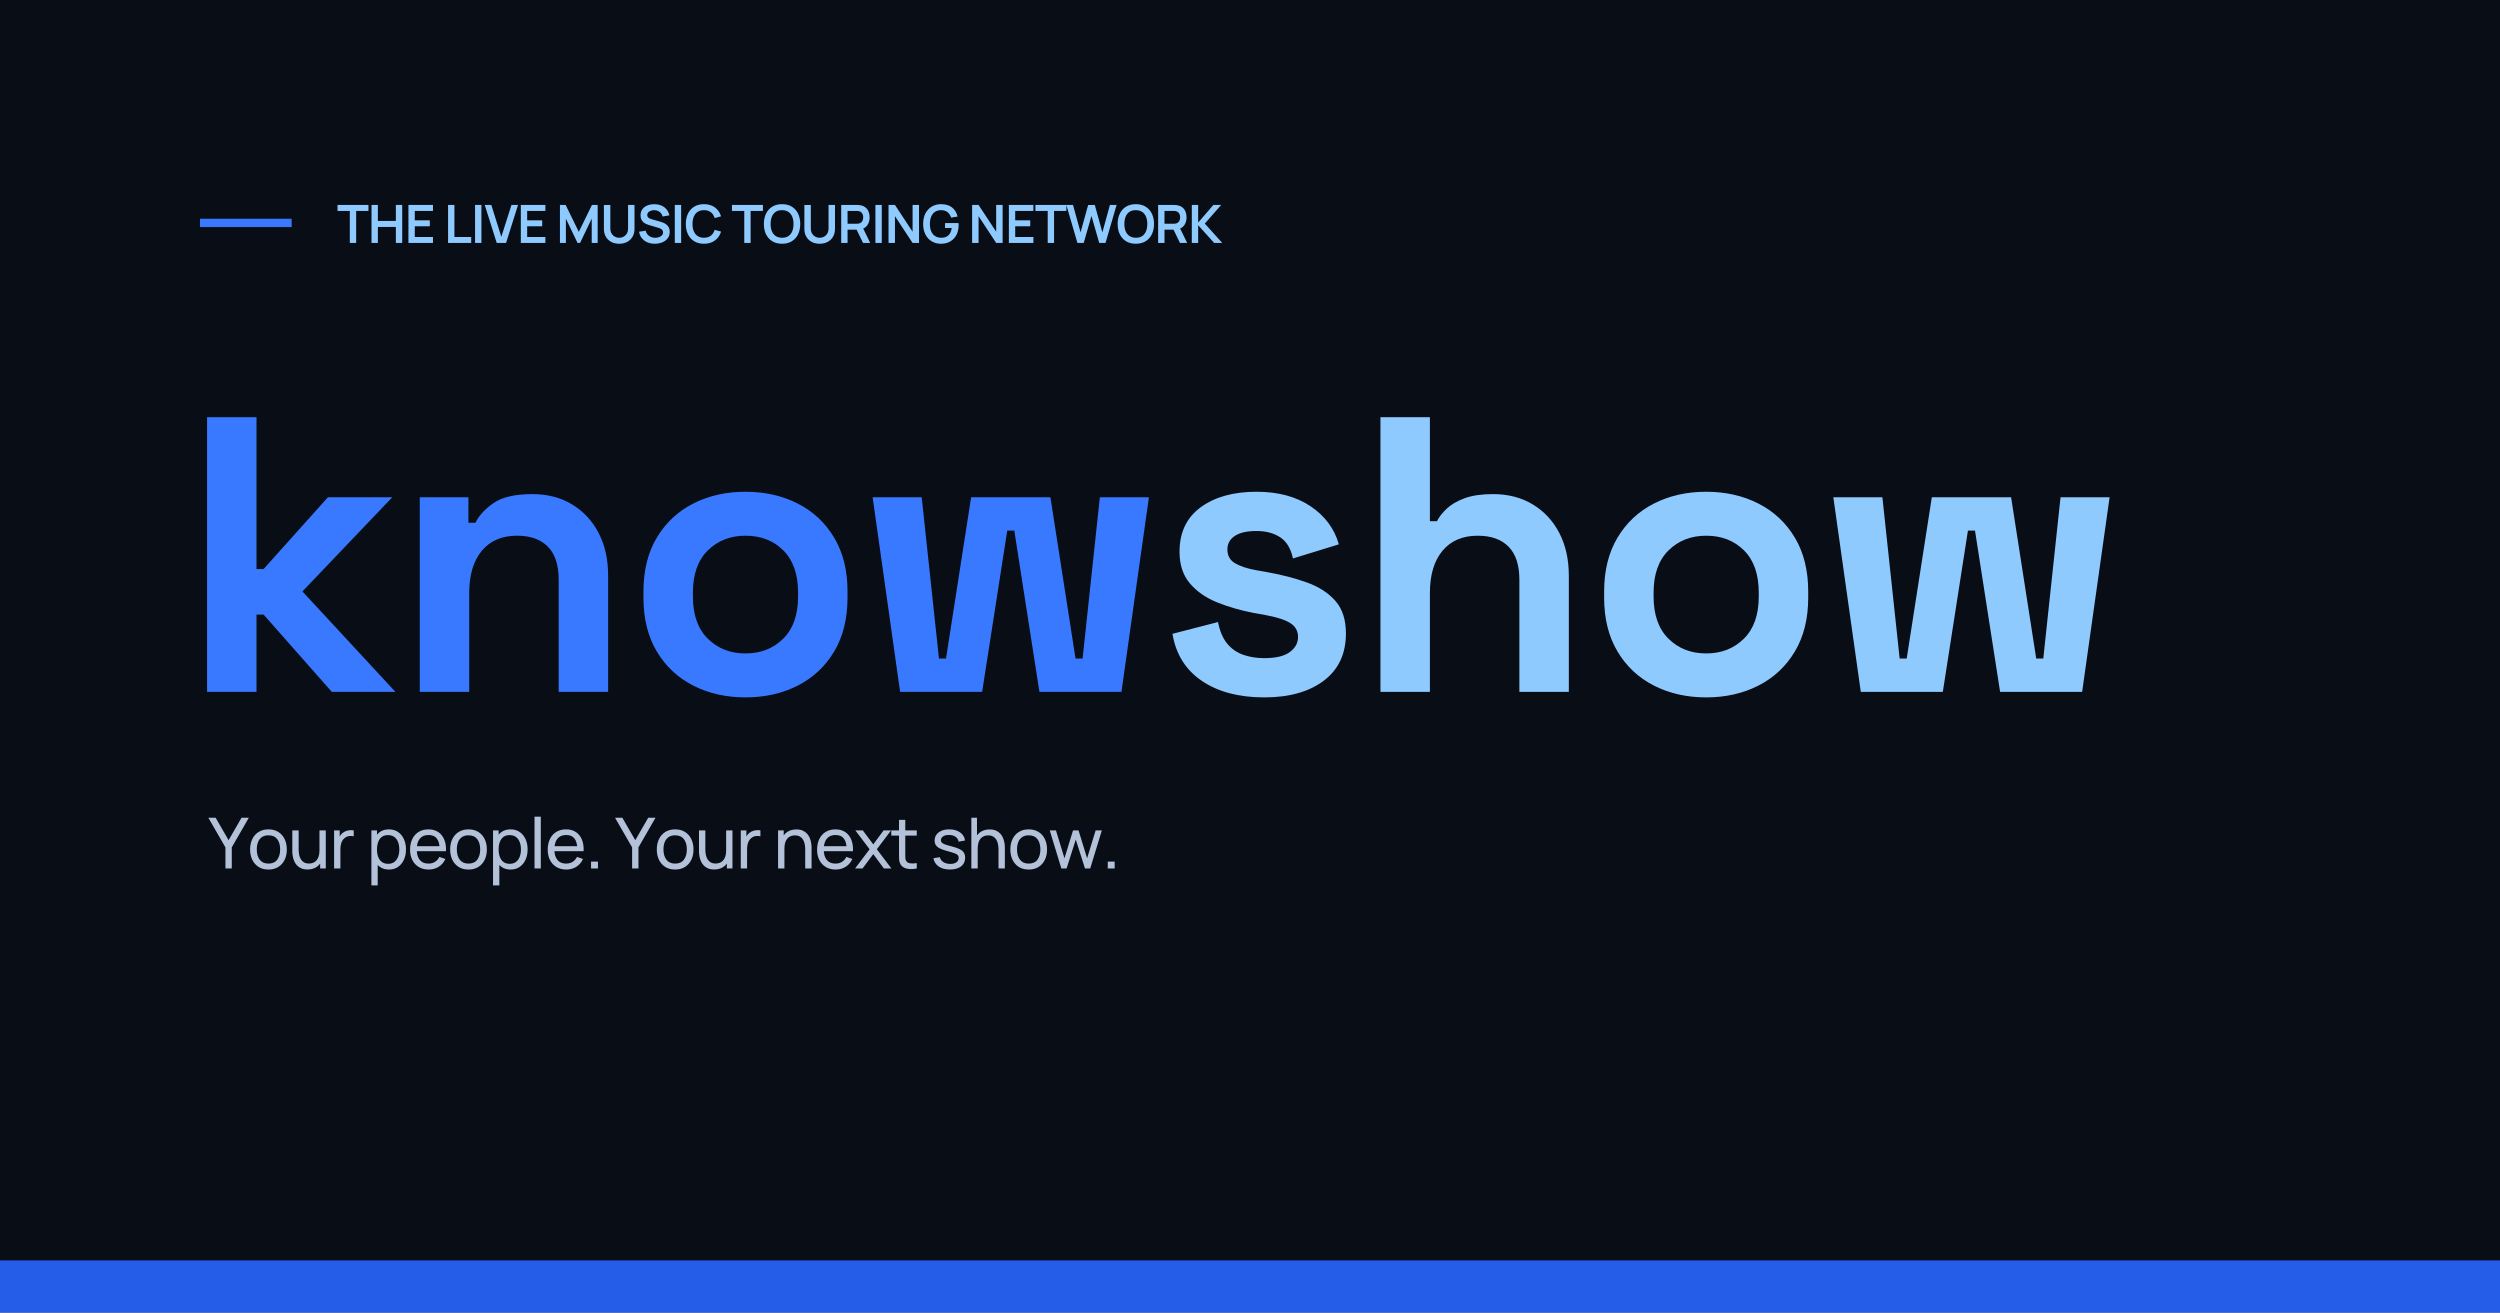
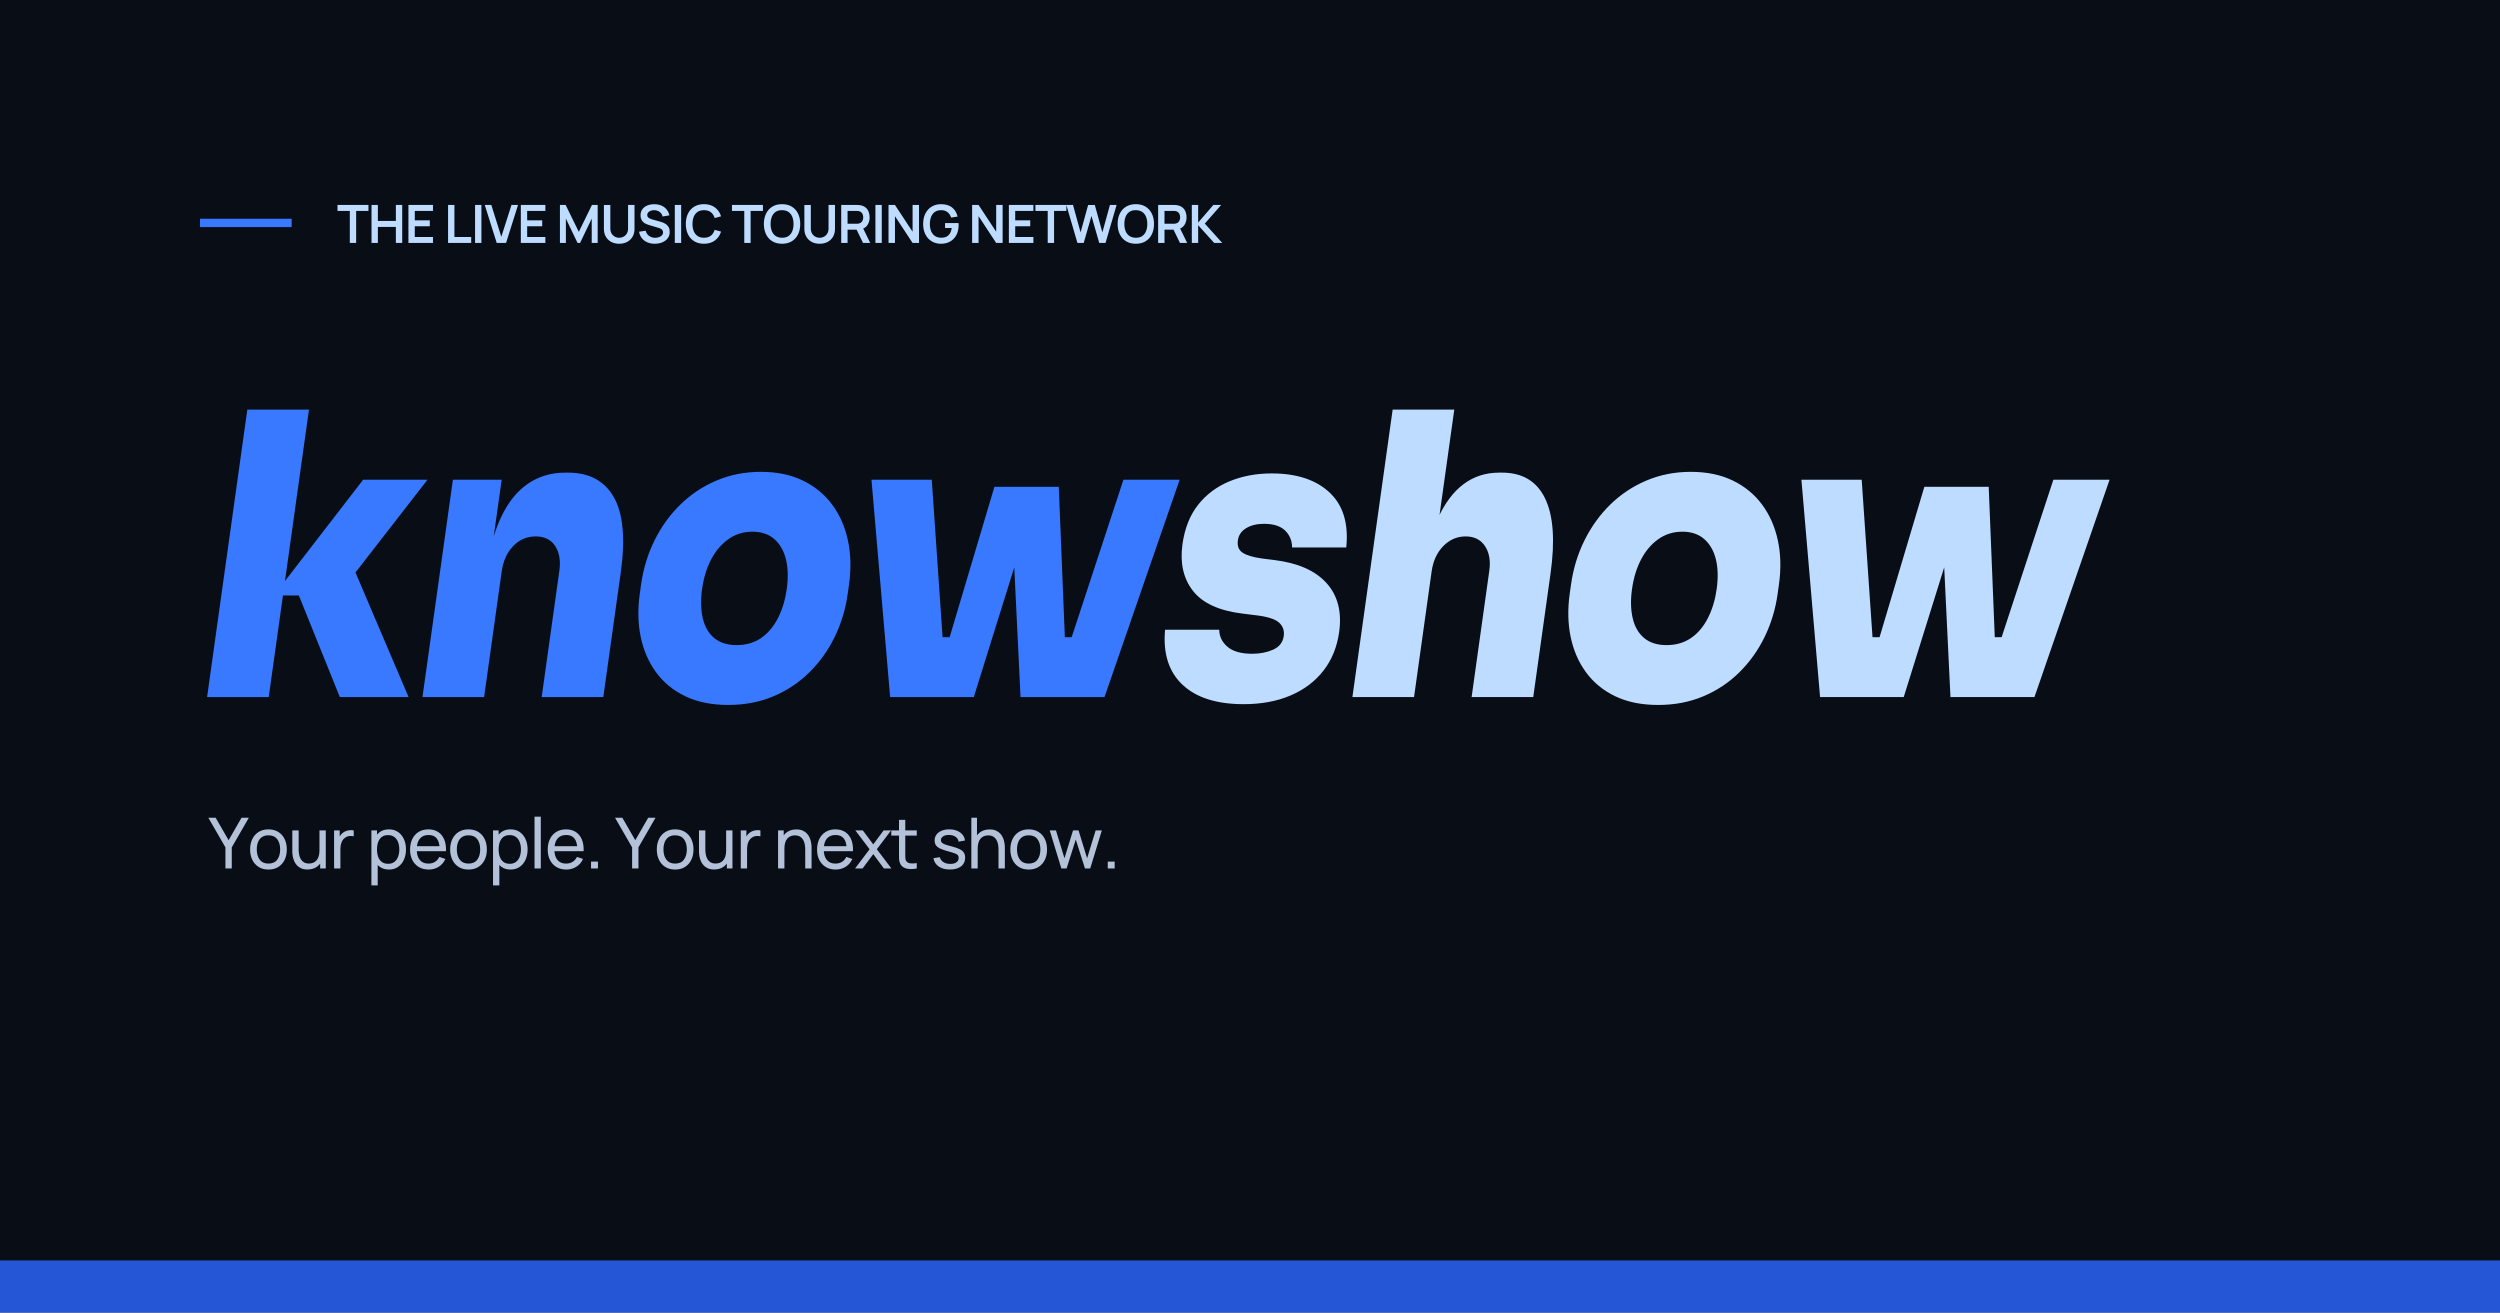
<svg xmlns="http://www.w3.org/2000/svg" width="1200" height="630" viewBox="0 0 1200 630">
  <rect width="1200" height="630" fill="#090d16" />
  <rect x="96" y="105" width="44" height="4" fill="#3979ff" />
  <g transform="translate(161.7467 116.62) scale(0.01266667 -0.01266667)">
-     <path fill="#8fcaff" d="M486.335 0.0V1214.337H20.0V1440H1193.333V1214.337H726.998V0.0ZM1309.0 0V1440H1549.663V833.665H2231.667V1440.0H2472.33V0.0H2231.667V608.002H1549.663V0.0ZM2708.0 0V1440H3637.999V1214.337H2948.663V858.664H3517.999V633.001H2948.663V225.663H3637.999V0.0ZM4210.0 0V1440H4450.663V225.663H5086.665V0.0ZM5233.0 0V1440H5473.663V0.0ZM6054.002 0.0 5600.0 1440H5848.329L6227.999 233.664L6613.001 1440.0H6861.33L6407.329 0.0ZM6967.0 0V1440H7896.999V1214.337H7207.663V858.664H7776.999V633.001H7207.663V225.663H7896.999V0.0ZM8449.0 0V1440H8665.663L9164.333 420.326L9662.002 1440.0H9879.332V0.333H9653.669V923.008L9211.999 0.0H9116.333L8674.663 923.008V0.0ZM10694.999 -30.0Q10523.333 -30.0 10392.666 39.917Q10262 109.833 10188.5 236.75Q10115.0 363.666 10115.0 534.999V1438.333L10358.996 1440.0V541.333Q10358.996 459.999 10386.497 396.081Q10413.997 332.164 10461.248 287.58Q10508.498 242.997 10569.082 219.83Q10629.666 196.663 10694.999 196.663Q10761.999 196.663 10822.583 220.246Q10883.167 243.83 10930.001 288.414Q10976.835 332.997 11003.919 396.915Q11031.002 460.832 11031.002 541.333V1440.0H11274.999V534.999Q11274.999 363.833 11201.499 236.916Q11127.999 110 10997.332 40Q10866.666 -30.0 10694.999 -30.0ZM12043.999 -30.0Q11886.332 -30.0 11759.833 25Q11633.333 80 11551.833 182.416Q11470.333 284.832 11447.666 426.332L11698.329 463.998Q11729.829 335.997 11829.33 265.83Q11928.83 195.663 12058.998 195.663Q12135.833 195.663 12204 219.83Q12272.167 243.997 12314.584 290.248Q12357.001 336.499 12357.001 402.666Q12357.001 433.167 12347.084 458.418Q12337.167 483.668 12317.75 503.752Q12298.333 523.835 12267.916 540.169Q12237.499 556.502 12196.665 569.002L11824.999 678.669Q11776.998 692.502 11721.332 716.336Q11665.665 740.169 11616.332 781.336Q11566.999 822.503 11535.333 887.086Q11503.666 951.669 11503.666 1047.001Q11503.666 1186.167 11574.416 1280.417Q11645.166 1374.667 11764.499 1421.917Q11883.832 1469.167 12030.332 1468.333Q12177.998 1466.667 12294.165 1417.167Q12410.331 1367.667 12488.081 1274Q12565.831 1180.333 12597.997 1046.667L12339.001 1002.334Q12323.335 1078.168 12277.501 1131.419Q12231.667 1184.669 12166.25 1212.836Q12100.833 1241.004 12026.998 1242.67Q11954.831 1244.337 11893.497 1221.586Q11832.163 1198.836 11794.579 1157.002Q11756.996 1115.168 11756.996 1059.001Q11756.996 1005.5 11788.913 972.333Q11820.83 939.166 11868.663 919.416Q11916.497 899.665 11964.998 886.665L12222.999 814.998Q12275.998 800.665 12341.831 776.665Q12407.664 752.665 12468.664 709.748Q12529.664 666.832 12569.331 596.749Q12608.997 526.665 12608.997 419.332Q12608.997 307.166 12562.747 222.583Q12516.498 138 12437.165 82.083Q12357.832 26.167 12256.249 -1.917Q12154.665 -30.0 12043.999 -30.0ZM12802.0 0V1440H13042.663V0.0ZM13908.332 -30.0Q13692.499 -30.0 13538.166 64.333Q13383.833 158.667 13301.416 327.667Q13219.0 496.667 13219.0 720Q13219.0 943.333 13301.416 1112.333Q13383.833 1281.333 13538.166 1375.667Q13692.499 1470.0 13908.332 1470.0Q14156.999 1470.0 14323.082 1345.583Q14489.165 1221.166 14555.665 1009.666L14312.669 943.001Q14271.335 1084.002 14170.251 1163.336Q14069.167 1242.67 13908.332 1242.67Q13763.331 1242.67 13666.664 1177.67Q13569.997 1112.669 13521.33 995.085Q13472.663 877.501 13472.329 720.0Q13471.996 562.499 13520.663 444.998Q13569.33 327.497 13666.331 262.414Q13763.331 197.33 13908.332 197.33Q14069.167 197.33 14170.251 277.164Q14271.335 356.998 14312.669 496.999L14555.665 430.334Q14489.165 218.834 14323.082 94.417Q14156.999 -30.0 13908.332 -30.0ZM15434.335 0.0V1214.337H14968.0V1440H16141.333V1214.337H15674.998V0.0ZM16866.332 -30.0Q16650.499 -30.0 16496.166 64.333Q16341.833 158.667 16259.416 327.667Q16177.0 496.667 16177.0 720Q16177.0 943.333 16259.416 1112.333Q16341.833 1281.333 16496.166 1375.667Q16650.499 1470.0 16866.332 1470.0Q17082.166 1470.0 17236.499 1375.667Q17390.832 1281.333 17473.248 1112.333Q17555.665 943.333 17555.665 720.0Q17555.665 496.667 17473.248 327.667Q17390.832 158.667 17236.499 64.333Q17082.166 -30.0 16866.332 -30.0ZM16866.332 197.33Q17011.333 195.663 17107.751 260.747Q17204.168 325.831 17252.418 444.165Q17300.669 562.499 17300.669 720.0Q17300.669 877.501 17252.418 994.252Q17204.168 1111.003 17107.751 1176.003Q17011.333 1241.004 16866.332 1242.67Q16721.331 1244.337 16625.081 1179.336Q16528.83 1114.336 16480.58 995.918Q16432.329 877.501 16431.996 720.0Q16431.663 562.499 16479.913 445.832Q16528.163 329.164 16624.747 264.08Q16721.331 198.996 16866.332 197.33ZM18291.999 -30.0Q18120.333 -30.0 17989.666 39.917Q17859 109.833 17785.5 236.75Q17712.0 363.666 17712.0 534.999V1438.333L17955.996 1440.0V541.333Q17955.996 459.999 17983.497 396.081Q18010.997 332.164 18058.248 287.58Q18105.498 242.997 18166.082 219.83Q18226.666 196.663 18291.999 196.663Q18358.999 196.663 18419.583 220.246Q18480.167 243.83 18527.001 288.414Q18573.835 332.997 18600.919 396.915Q18628.002 460.832 18628.002 541.333V1440.0H18871.999V534.999Q18871.999 363.833 18798.499 236.916Q18724.999 110 18594.332 40Q18463.666 -30.0 18291.999 -30.0ZM19108.0 0V1440H19702.998Q19723.998 1440.0 19757.248 1438.5Q19790.498 1437.0 19818.331 1432.0Q19943.164 1412.667 20024.664 1348.584Q20106.164 1284.5 20145.58 1187.334Q20184.997 1090.167 20184.997 971.334Q20184.997 794.835 20095.997 668.418Q20006.997 542.002 19822.998 511.669L19720.334 502.668H19348.663V0.0ZM19935.002 0.0 19651.002 586.0 19896.331 640.0 20208.331 0.0ZM19348.663 728.332H19692.999Q19713.332 728.332 19738.082 730.332Q19762.832 732.332 19784.332 737.998Q19843.999 753.165 19878.416 791.082Q19912.834 828.999 19927.251 877.166Q19941.668 925.333 19941.668 971.334Q19941.668 1017.335 19927.251 1065.502Q19912.834 1113.67 19878.416 1151.587Q19843.999 1189.503 19784.332 1204.67Q19762.832 1210.503 19738.082 1212.42Q19713.332 1214.337 19692.999 1214.337H19348.663ZM20404.0 0V1440H20644.663V0.0ZM20901.0 0V1440H21144.996L21812.668 424.993V1440.0H22056.664V0.0H21812.668L21144.996 1015.34V0.0ZM22887.333 -30.0Q22747.165 -30.0 22624.499 19.583Q22501.832 69.167 22409.582 165Q22317.333 260.834 22265.166 400.417Q22213.0 540 22213.0 720Q22213.0 955.833 22301.25 1123.5Q22389.499 1291.166 22542.166 1380.416Q22694.832 1469.667 22887.333 1469.667Q23153.331 1469.667 23308.664 1346.084Q23463.997 1222.501 23518.664 1000.336L23273.334 961.336Q23232.167 1088.837 23138.917 1165.17Q23045.666 1241.503 22902.332 1242.337Q22757.331 1244.003 22661.081 1179.086Q22564.83 1114.169 22516.58 995.835Q22468.329 877.501 22467.996 720.0Q22467.663 562.499 22515.913 445.832Q22564.163 329.164 22660.747 264.08Q22757.331 198.996 22902.332 197.33Q23010.667 195.663 23092.585 236.247Q23174.502 276.831 23226.586 359.499Q23278.669 442.167 23297.002 566.002H23042.999V754.999H23552.998Q23555.164 739.499 23556.081 708.332Q23556.998 677.166 23556.998 670.666Q23556.998 466.833 23476.498 308.416Q23395.999 150 23246.082 60Q23096.166 -30.0 22887.333 -30.0ZM24069.0 0V1440H24312.996L24980.668 424.993V1440.0H25224.664V0.0H24980.668L24312.996 1015.34V0.0ZM25461.0 0V1440H26390.999V1214.337H25701.663V858.664H26270.999V633.001H25701.663V225.663H26390.999V0.0ZM26933.335 0.0V1214.337H26467.0V1440H27640.333V1214.337H27173.998V0.0ZM28059.667 0.0 27639.334 1440.0H27891.996L28178.665 400.327L28465 1438.333L28717.996 1440.0L29004.665 400.327L29291 1440.0H29543.996L29123.663 0.0H28885.667L28591.498 1024.34L28297.663 0.0ZM30272.332 -30.0Q30056.499 -30.0 29902.166 64.333Q29747.833 158.667 29665.416 327.667Q29583.0 496.667 29583.0 720Q29583.0 943.333 29665.416 1112.333Q29747.833 1281.333 29902.166 1375.667Q30056.499 1470.0 30272.332 1470.0Q30488.166 1470.0 30642.499 1375.667Q30796.832 1281.333 30879.248 1112.333Q30961.665 943.333 30961.665 720.0Q30961.665 496.667 30879.248 327.667Q30796.832 158.667 30642.499 64.333Q30488.166 -30.0 30272.332 -30.0ZM30272.332 197.33Q30417.333 195.663 30513.751 260.747Q30610.168 325.831 30658.418 444.165Q30706.669 562.499 30706.669 720.0Q30706.669 877.501 30658.418 994.252Q30610.168 1111.003 30513.751 1176.003Q30417.333 1241.004 30272.332 1242.67Q30127.331 1244.337 30031.081 1179.336Q29934.83 1114.336 29886.58 995.918Q29838.329 877.501 29837.996 720.0Q29837.663 562.499 29885.913 445.832Q29934.163 329.164 30030.747 264.08Q30127.331 198.996 30272.332 197.33ZM31118.0 0V1440H31712.998Q31733.998 1440.0 31767.248 1438.5Q31800.498 1437.0 31828.331 1432.0Q31953.164 1412.667 32034.664 1348.584Q32116.164 1284.5 32155.58 1187.334Q32194.997 1090.167 32194.997 971.334Q32194.997 794.835 32105.997 668.418Q32016.997 542.002 31832.998 511.669L31730.334 502.668H31358.663V0.0ZM31945.002 0.0 31661.002 586.0 31906.331 640.0 32218.331 0.0ZM31358.663 728.332H31702.999Q31723.332 728.332 31748.082 730.332Q31772.832 732.332 31794.332 737.998Q31853.999 753.165 31888.416 791.082Q31922.834 828.999 31937.251 877.166Q31951.668 925.333 31951.668 971.334Q31951.668 1017.335 31937.251 1065.502Q31922.834 1113.67 31888.416 1151.587Q31853.999 1189.503 31794.332 1204.67Q31772.832 1210.503 31748.082 1212.42Q31723.332 1214.337 31702.999 1214.337H31358.663ZM32394.0 0V1440H32634.663V772L33210 1440.0H33505.995L32886.66 733.667L33548.329 0.0H33242.334L32634.663 672.002V0.0Z" />
+     <path fill="#bddcff" d="M486.335 0.0V1214.337H20.0V1440H1193.333V1214.337H726.998V0.0ZM1309.0 0V1440H1549.663V833.665H2231.667V1440.0H2472.33V0.0H2231.667V608.002H1549.663V0.0ZM2708.0 0V1440H3637.999V1214.337H2948.663V858.664H3517.999V633.001H2948.663V225.663H3637.999V0.0ZM4210.0 0V1440H4450.663V225.663H5086.665V0.0ZM5233.0 0V1440H5473.663V0.0ZM6054.002 0.0 5600.0 1440H5848.329L6227.999 233.664L6613.001 1440.0H6861.33L6407.329 0.0ZM6967.0 0V1440H7896.999V1214.337H7207.663V858.664H7776.999V633.001H7207.663V225.663H7896.999V0.0ZM8449.0 0V1440H8665.663L9164.333 420.326L9662.002 1440.0H9879.332V0.333H9653.669V923.008L9211.999 0.0H9116.333L8674.663 923.008V0.0ZM10694.999 -30.0Q10523.333 -30.0 10392.666 39.917Q10262 109.833 10188.5 236.75Q10115.0 363.666 10115.0 534.999V1438.333L10358.996 1440.0V541.333Q10358.996 459.999 10386.497 396.081Q10413.997 332.164 10461.248 287.58Q10508.498 242.997 10569.082 219.83Q10629.666 196.663 10694.999 196.663Q10761.999 196.663 10822.583 220.246Q10883.167 243.83 10930.001 288.414Q10976.835 332.997 11003.919 396.915Q11031.002 460.832 11031.002 541.333V1440.0H11274.999V534.999Q11274.999 363.833 11201.499 236.916Q11127.999 110 10997.332 40Q10866.666 -30.0 10694.999 -30.0ZM12043.999 -30.0Q11886.332 -30.0 11759.833 25Q11633.333 80 11551.833 182.416Q11470.333 284.832 11447.666 426.332L11698.329 463.998Q11729.829 335.997 11829.33 265.83Q11928.83 195.663 12058.998 195.663Q12135.833 195.663 12204 219.83Q12272.167 243.997 12314.584 290.248Q12357.001 336.499 12357.001 402.666Q12357.001 433.167 12347.084 458.418Q12337.167 483.668 12317.75 503.752Q12298.333 523.835 12267.916 540.169Q12237.499 556.502 12196.665 569.002L11824.999 678.669Q11776.998 692.502 11721.332 716.336Q11665.665 740.169 11616.332 781.336Q11566.999 822.503 11535.333 887.086Q11503.666 951.669 11503.666 1047.001Q11503.666 1186.167 11574.416 1280.417Q11645.166 1374.667 11764.499 1421.917Q11883.832 1469.167 12030.332 1468.333Q12177.998 1466.667 12294.165 1417.167Q12410.331 1367.667 12488.081 1274Q12565.831 1180.333 12597.997 1046.667L12339.001 1002.334Q12323.335 1078.168 12277.501 1131.419Q12231.667 1184.669 12166.25 1212.836Q12100.833 1241.004 12026.998 1242.67Q11954.831 1244.337 11893.497 1221.586Q11832.163 1198.836 11794.579 1157.002Q11756.996 1115.168 11756.996 1059.001Q11756.996 1005.5 11788.913 972.333Q11820.83 939.166 11868.663 919.416Q11916.497 899.665 11964.998 886.665L12222.999 814.998Q12275.998 800.665 12341.831 776.665Q12407.664 752.665 12468.664 709.748Q12529.664 666.832 12569.331 596.749Q12608.997 526.665 12608.997 419.332Q12608.997 307.166 12562.747 222.583Q12516.498 138 12437.165 82.083Q12357.832 26.167 12256.249 -1.917Q12154.665 -30.0 12043.999 -30.0ZM12802.0 0V1440H13042.663V0.0ZM13908.332 -30.0Q13692.499 -30.0 13538.166 64.333Q13383.833 158.667 13301.416 327.667Q13219.0 496.667 13219.0 720Q13219.0 943.333 13301.416 1112.333Q13383.833 1281.333 13538.166 1375.667Q13692.499 1470.0 13908.332 1470.0Q14156.999 1470.0 14323.082 1345.583Q14489.165 1221.166 14555.665 1009.666L14312.669 943.001Q14271.335 1084.002 14170.251 1163.336Q14069.167 1242.67 13908.332 1242.67Q13763.331 1242.67 13666.664 1177.67Q13569.997 1112.669 13521.33 995.085Q13472.663 877.501 13472.329 720.0Q13471.996 562.499 13520.663 444.998Q13569.33 327.497 13666.331 262.414Q13763.331 197.33 13908.332 197.33Q14069.167 197.33 14170.251 277.164Q14271.335 356.998 14312.669 496.999L14555.665 430.334Q14489.165 218.834 14323.082 94.417Q14156.999 -30.0 13908.332 -30.0ZM15434.335 0.0V1214.337H14968.0V1440H16141.333V1214.337H15674.998V0.0ZM16866.332 -30.0Q16650.499 -30.0 16496.166 64.333Q16341.833 158.667 16259.416 327.667Q16177.0 496.667 16177.0 720Q16177.0 943.333 16259.416 1112.333Q16341.833 1281.333 16496.166 1375.667Q16650.499 1470.0 16866.332 1470.0Q17082.166 1470.0 17236.499 1375.667Q17390.832 1281.333 17473.248 1112.333Q17555.665 943.333 17555.665 720.0Q17555.665 496.667 17473.248 327.667Q17390.832 158.667 17236.499 64.333Q17082.166 -30.0 16866.332 -30.0ZM16866.332 197.33Q17011.333 195.663 17107.751 260.747Q17204.168 325.831 17252.418 444.165Q17300.669 562.499 17300.669 720.0Q17300.669 877.501 17252.418 994.252Q17204.168 1111.003 17107.751 1176.003Q17011.333 1241.004 16866.332 1242.67Q16721.331 1244.337 16625.081 1179.336Q16528.83 1114.336 16480.58 995.918Q16432.329 877.501 16431.996 720.0Q16431.663 562.499 16479.913 445.832Q16528.163 329.164 16624.747 264.08Q16721.331 198.996 16866.332 197.33ZM18291.999 -30.0Q18120.333 -30.0 17989.666 39.917Q17859 109.833 17785.5 236.75Q17712.0 363.666 17712.0 534.999V1438.333L17955.996 1440.0V541.333Q17955.996 459.999 17983.497 396.081Q18010.997 332.164 18058.248 287.58Q18105.498 242.997 18166.082 219.83Q18226.666 196.663 18291.999 196.663Q18358.999 196.663 18419.583 220.246Q18480.167 243.83 18527.001 288.414Q18573.835 332.997 18600.919 396.915Q18628.002 460.832 18628.002 541.333V1440.0H18871.999V534.999Q18871.999 363.833 18798.499 236.916Q18724.999 110 18594.332 40Q18463.666 -30.0 18291.999 -30.0ZM19108.0 0V1440H19702.998Q19723.998 1440.0 19757.248 1438.5Q19790.498 1437.0 19818.331 1432.0Q19943.164 1412.667 20024.664 1348.584Q20106.164 1284.5 20145.58 1187.334Q20184.997 1090.167 20184.997 971.334Q20184.997 794.835 20095.997 668.418Q20006.997 542.002 19822.998 511.669L19720.334 502.668H19348.663V0.0ZM19935.002 0.0 19651.002 586.0 19896.331 640.0 20208.331 0.0ZM19348.663 728.332H19692.999Q19713.332 728.332 19738.082 730.332Q19762.832 732.332 19784.332 737.998Q19843.999 753.165 19878.416 791.082Q19912.834 828.999 19927.251 877.166Q19941.668 925.333 19941.668 971.334Q19941.668 1017.335 19927.251 1065.502Q19912.834 1113.67 19878.416 1151.587Q19843.999 1189.503 19784.332 1204.67Q19762.832 1210.503 19738.082 1212.42Q19713.332 1214.337 19692.999 1214.337H19348.663ZM20404.0 0V1440H20644.663V0.0ZM20901.0 0V1440H21144.996L21812.668 424.993V1440.0H22056.664V0.0H21812.668L21144.996 1015.34V0.0ZM22887.333 -30.0Q22747.165 -30.0 22624.499 19.583Q22501.832 69.167 22409.582 165Q22317.333 260.834 22265.166 400.417Q22213.0 540 22213.0 720Q22213.0 955.833 22301.25 1123.5Q22389.499 1291.166 22542.166 1380.416Q22694.832 1469.667 22887.333 1469.667Q23153.331 1469.667 23308.664 1346.084Q23463.997 1222.501 23518.664 1000.336L23273.334 961.336Q23232.167 1088.837 23138.917 1165.17Q23045.666 1241.503 22902.332 1242.337Q22757.331 1244.003 22661.081 1179.086Q22564.83 1114.169 22516.58 995.835Q22468.329 877.501 22467.996 720.0Q22467.663 562.499 22515.913 445.832Q22564.163 329.164 22660.747 264.08Q22757.331 198.996 22902.332 197.33Q23010.667 195.663 23092.585 236.247Q23174.502 276.831 23226.586 359.499Q23278.669 442.167 23297.002 566.002H23042.999V754.999H23552.998Q23555.164 739.499 23556.081 708.332Q23556.998 677.166 23556.998 670.666Q23556.998 466.833 23476.498 308.416Q23395.999 150 23246.082 60Q23096.166 -30.0 22887.333 -30.0ZM24069.0 0V1440H24312.996L24980.668 424.993V1440.0H25224.664V0.0H24980.668L24312.996 1015.34V0.0ZM25461.0 0V1440H26390.999V1214.337H25701.663V858.664H26270.999V633.001H25701.663V225.663H26390.999V0.0ZM26933.335 0.0V1214.337H26467.0V1440H27640.333V1214.337H27173.998V0.0ZM28059.667 0.0 27639.334 1440.0H27891.996L28178.665 400.327L28465 1438.333L28717.996 1440.0L29004.665 400.327L29291 1440.0H29543.996L29123.663 0.0H28885.667L28591.498 1024.34L28297.663 0.0ZM30272.332 -30.0Q30056.499 -30.0 29902.166 64.333Q29747.833 158.667 29665.416 327.667Q29583.0 496.667 29583.0 720Q29583.0 943.333 29665.416 1112.333Q29747.833 1281.333 29902.166 1375.667Q30056.499 1470.0 30272.332 1470.0Q30488.166 1470.0 30642.499 1375.667Q30796.832 1281.333 30879.248 1112.333Q30961.665 943.333 30961.665 720.0Q30961.665 496.667 30879.248 327.667Q30796.832 158.667 30642.499 64.333Q30488.166 -30.0 30272.332 -30.0ZM30272.332 197.33Q30417.333 195.663 30513.751 260.747Q30610.168 325.831 30658.418 444.165Q30706.669 562.499 30706.669 720.0Q30706.669 877.501 30658.418 994.252Q30610.168 1111.003 30513.751 1176.003Q30417.333 1241.004 30272.332 1242.67Q30127.331 1244.337 30031.081 1179.336Q29934.83 1114.336 29886.58 995.918Q29838.329 877.501 29837.996 720.0Q29837.663 562.499 29885.913 445.832Q29934.163 329.164 30030.747 264.08Q30127.331 198.996 30272.332 197.33ZM31118.0 0V1440H31712.998Q31733.998 1440.0 31767.248 1438.5Q31800.498 1437.0 31828.331 1432.0Q31953.164 1412.667 32034.664 1348.584Q32116.164 1284.5 32155.58 1187.334Q32194.997 1090.167 32194.997 971.334Q32194.997 794.835 32105.997 668.418Q32016.997 542.002 31832.998 511.669L31730.334 502.668H31358.663V0.0ZM31945.002 0.0 31661.002 586.0 31906.331 640.0 32218.331 0.0ZM31358.663 728.332H31702.999Q31723.332 728.332 31748.082 730.332Q31772.832 732.332 31794.332 737.998Q31853.999 753.165 31888.416 791.082Q31922.834 828.999 31937.251 877.166Q31951.668 925.333 31951.668 971.334Q31951.668 1017.335 31937.251 1065.502Q31922.834 1113.67 31888.416 1151.587Q31853.999 1189.503 31794.332 1204.67Q31772.832 1210.503 31748.082 1212.42Q31723.332 1214.337 31702.999 1214.337H31358.663ZM32394.0 0V1440H32634.663V772L33210 1440.0H33505.995L32886.66 733.667L33548.329 0.0H33242.334L32634.663 672.002V0.0Z" />
  </g>
-   <svg x="96" y="180" width="920" height="175" viewBox="0 0 4884.00 750.00" role="img" aria-label="knowshow">
-     <g transform="translate(-52.00 718.00) scale(1 -1)">
-       <path fill="#3979ff" d="M70 0V700H196V313H214L378 496H542L313 256L550 0H388L214 197H196V0ZM612.0 0V496H736.0V431H754.0Q766.0 457 799.0 480.5Q832.0 504 899.0 504Q957.0 504 1000.5 477.5Q1044.0 451 1068.0 404.5Q1092.0 358 1092.0 296V0H966.0V286Q966.0 342 938.5 370.0Q911.0 398 860.0 398Q802.0 398 770.0 359.5Q738.0 321 738.0 252V0ZM1442.0 -14Q1368.0 -14 1309.0 16.0Q1250.0 46 1216.0 103.0Q1182.0 160 1182.0 240V256Q1182.0 336 1216.0 393.0Q1250.0 450 1309.0 480.0Q1368.0 510 1442.0 510Q1516.0 510 1575.0 480.0Q1634.0 450 1668.0 393.0Q1702.0 336 1702.0 256V240Q1702.0 160 1668.0 103.0Q1634.0 46 1575.0 16.0Q1516.0 -14 1442.0 -14ZM1442.0 98Q1500.0 98 1538.0 135.5Q1576.0 173 1576.0 243V253Q1576.0 323 1538.5 360.5Q1501.0 398 1442.0 398Q1384.0 398 1346.0 360.5Q1308.0 323 1308.0 253V243Q1308.0 173 1346.0 135.5Q1384.0 98 1442.0 98ZM1836.0 0 1766.0 496H1891.0L1935.0 85H1953.0L2017.0 496H2219.0L2283.0 85H2301.0L2345.0 496H2470.0L2400.0 0H2191.0L2127.0 411H2109.0L2045.0 0Z" />
-       <path fill="#8fcaff" d="M2764.0 -14Q2667.0 -14 2605.0 28.0Q2543.0 70 2530.0 148L2646.0 178Q2653.0 143 2669.5 123.0Q2686.0 103 2710.5 94.5Q2735.0 86 2764.0 86Q2808.0 86 2829.0 101.5Q2850.0 117 2850.0 140Q2850.0 163 2830.0 175.5Q2810.0 188 2766.0 196L2738.0 201Q2686.0 211 2643.0 228.5Q2600.0 246 2574.0 277.0Q2548.0 308 2548.0 357Q2548.0 431 2602.0 470.5Q2656.0 510 2744.0 510Q2827.0 510 2882.0 473.0Q2937.0 436 2954.0 376L2837.0 340Q2829.0 378 2804.5 394.0Q2780.0 410 2744.0 410Q2708.0 410 2689.0 397.5Q2670.0 385 2670.0 363Q2670.0 339 2690.0 327.5Q2710.0 316 2744.0 310L2772.0 305Q2828.0 295 2873.5 278.5Q2919.0 262 2945.5 231.5Q2972.0 201 2972.0 149Q2972.0 71 2915.5 28.5Q2859.0 -14 2764.0 -14ZM3060.0 0V700H3186.0V435H3204.0Q3212.0 451 3229.0 467.0Q3246.0 483 3274.5 493.5Q3303.0 504 3347.0 504Q3405.0 504 3448.5 477.5Q3492.0 451 3516.0 404.5Q3540.0 358 3540.0 296V0H3414.0V286Q3414.0 342 3386.5 370.0Q3359.0 398 3308.0 398Q3250.0 398 3218.0 359.5Q3186.0 321 3186.0 252V0ZM3890.0 -14Q3816.0 -14 3757.0 16.0Q3698.0 46 3664.0 103.0Q3630.0 160 3630.0 240V256Q3630.0 336 3664.0 393.0Q3698.0 450 3757.0 480.0Q3816.0 510 3890.0 510Q3964.0 510 4023.0 480.0Q4082.0 450 4116.0 393.0Q4150.0 336 4150.0 256V240Q4150.0 160 4116.0 103.0Q4082.0 46 4023.0 16.0Q3964.0 -14 3890.0 -14ZM3890.0 98Q3948.0 98 3986.0 135.5Q4024.0 173 4024.0 243V253Q4024.0 323 3986.5 360.5Q3949.0 398 3890.0 398Q3832.0 398 3794.0 360.5Q3756.0 323 3756.0 253V243Q3756.0 173 3794.0 135.5Q3832.0 98 3890.0 98ZM4284.0 0 4214.0 496H4339.0L4383.0 85H4401.0L4465.0 496H4667.0L4731.0 85H4749.0L4793.0 496H4918.0L4848.0 0H4639.0L4575.0 411H4557.0L4493.0 0Z" />
+   <svg x="96" y="180" width="920" height="175" viewBox="0 0 4867.36 786.00" role="img" aria-label="knowshow">
+     <g transform="translate(-38.76 748.00) scale(1 -1)">
+       <path fill="#3979ff" stroke="#3979ff" stroke-width="0" stroke-linejoin="round" d="M393.88 0 289.82 258H226.18L453.1 552H616.5L401.42 275L413.74 363L568.46 0ZM56.76 0 158.96 730H315.48L213.28 0ZM603.72 0 681.0 552H804.84L771.66 315H764.78Q776.82 401 803.65 457.5Q830.48 514 871.81 542.0Q913.14 570 966.46 570H973.34Q1054.18 570 1089.72 507.5Q1125.26 445 1107.2 316L1062.96 0H906.44L951.38 321Q956.7 359 940.78 383.5Q924.86 408 891.32 408Q857.78 408 834.14 383.5Q810.5 359 804.9 319L760.24 0ZM1380.08 -20Q1317.3 -20 1271.36 2.0Q1225.42 24 1196.91 63.0Q1168.4 102 1157.91 153.0Q1147.42 204 1155.54 262L1158.9 286Q1167.3 346 1193.07 398.0Q1218.84 450 1258.7 489.0Q1298.56 528 1350.66 550.0Q1402.76 572 1462.96 572Q1524.02 572 1569.53 550.0Q1615.04 528 1643.98 489.0Q1672.92 450 1684.13 398.0Q1695.34 346 1686.94 286L1683.58 262Q1675.46 204 1650.69 153.0Q1625.92 102 1586.49 63.0Q1547.06 24 1494.96 2.0Q1442.86 -20 1380.08 -20ZM1401.36 132Q1437.48 132 1463.65 150.0Q1489.82 168 1506.41 200.5Q1523.0 233 1528.74 274Q1534.76 317 1526.84 349.5Q1518.92 382 1497.5 401.0Q1476.08 420 1441.68 420Q1407.28 420 1380.54 401.0Q1353.8 382 1336.78 349.5Q1319.76 317 1313.74 274Q1308.0 233 1315.49 200.5Q1322.98 168 1344.54 150.0Q1366.1 132 1401.36 132ZM1897.16 0 2056.2 534H2219.6L2241.16 0H2122.48L2096.92 530H2169.16L2003.8 0ZM1867.92 0 1888.34 152H1982.94L1962.52 0ZM1791.38 0 1743.96 552H1897.04L1935.0 0ZM2164.62 0 2186.76 152H2281.36L2259.22 0ZM2202.46 0 2383.8 552H2526.56L2335.76 0Z" />
+       <path fill="#bddcff" stroke="#bddcff" stroke-width="0" stroke-linejoin="round" d="M2689.28 -18Q2586.08 -18 2533.67 31.5Q2481.26 81 2489.56 171H2627.16Q2627.1 146 2647.8 128.0Q2668.5 110 2710.64 110Q2740.74 110 2764.14 120.5Q2787.54 131 2790.9 155Q2793.84 176 2778.53 189.5Q2763.22 203 2718.34 208L2686.22 212Q2596.6 223 2560.18 270.0Q2523.76 317 2533.7 388Q2542.24 449 2573.57 488.5Q2604.9 528 2653.28 548.0Q2701.66 568 2760.14 568Q2855.6 568 2907.29 519.5Q2958.98 471 2949.68 380H2812.08Q2812.14 405 2794.81 422.5Q2777.48 440 2740.5 440Q2713.84 440 2695.53 429.0Q2677.22 418 2674.42 398Q2671.48 377 2685.99 367.0Q2700.5 357 2735.06 352L2767.18 348Q2856.8 337 2899.6 289.5Q2942.4 242 2931.62 165Q2923.64 108 2891.67 67.0Q2859.7 26 2808.03 4.0Q2756.36 -18 2689.28 -18ZM2965.28 0 3067.48 730H3224.0L3165.76 314H3145.12Q3156.88 398 3182.92 455.0Q3208.96 512 3247.85 541.0Q3286.74 570 3338.34 570H3345.22Q3422.62 570 3454.37 505.0Q3486.12 440 3468.48 314L3424.52 0H3268.0L3312.94 321Q3318.26 359 3301.91 383.5Q3285.56 408 3252.88 408Q3220.2 408 3196.13 383.5Q3172.06 359 3166.46 319L3121.8 0ZM3741.64 -20Q3678.86 -20 3632.92 2.0Q3586.98 24 3558.47 63.0Q3529.96 102 3519.47 153.0Q3508.98 204 3517.1 262L3520.46 286Q3528.86 346 3554.63 398.0Q3580.4 450 3620.26 489.0Q3660.12 528 3712.22 550.0Q3764.32 572 3824.52 572Q3885.58 572 3931.09 550.0Q3976.6 528 4005.54 489.0Q4034.48 450 4045.69 398.0Q4056.9 346 4048.5 286L4045.14 262Q4037.02 204 4012.25 153.0Q3987.48 102 3948.05 63.0Q3908.62 24 3856.52 2.0Q3804.42 -20 3741.64 -20ZM3762.92 132Q3799.04 132 3825.21 150.0Q3851.38 168 3867.97 200.5Q3884.56 233 3890.3 274Q3896.32 317 3888.4 349.5Q3880.48 382 3859.06 401.0Q3837.64 420 3803.24 420Q3768.84 420 3742.1 401.0Q3715.36 382 3698.34 349.5Q3681.32 317 3675.3 274Q3669.56 233 3677.05 200.5Q3684.54 168 3706.1 150.0Q3727.66 132 3762.92 132ZM4258.72 0 4417.76 534H4581.16L4602.72 0H4484.04L4458.48 530H4530.72L4365.36 0ZM4229.48 0 4249.9 152H4344.5L4324.08 0ZM4152.94 0 4105.52 552H4258.6L4296.56 0ZM4526.18 0 4548.32 152H4642.92L4620.78 0ZM4564.02 0 4745.36 552H4888.12L4697.32 0Z" />
    </g>
  </svg>
  <g transform="translate(100.0 416.8769) scale(0.01692308 -0.01692308)">
    <path fill="#b3c2d9" d="M485 0V599L0 1440H207L575 803L942 1440H1149L665 599V0ZM1705.0 -30Q1543.5 -30.0 1427.0 43.0Q1310.5 116.0 1247.75 244.75Q1185.0 373.5 1185.0 541Q1185.0 710.5 1249.0 838.75Q1313.0 967 1429.75 1038.5Q1546.5 1110.0 1705.0 1110Q1867.0 1110 1983.75 1037.25Q2100.5 964.5 2163.25 836.25Q2226.0 708 2226.0 541Q2226.0 371.5 2162.75 243.0Q2099.5 114.5 1982.5 42.25Q1865.5 -30.0 1705.0 -30ZM1705.0 139Q1872.5 139.0 1954.75 251.0Q2037.0 363 2037.0 541Q2037.0 723.5 1954.0 832.25Q1871.0 941 1705.0 941Q1592.0 941 1518.75 890.0Q1445.5 839.0 1409.75 749.0Q1374.0 659 1374.0 541Q1374.0 358.5 1458.0 248.75Q1542.0 139 1705.0 139ZM2812.0 -28Q2707.5 -28.0 2633.25 5.0Q2559.0 38 2510.0 92.75Q2461.0 147.5 2433.0 214.75Q2405.0 282 2393.5 351.75Q2382.0 421.5 2382.0 483V1080H2562.0V539Q2562.0 463 2575.75 391.75Q2589.5 320.5 2623.0 263.75Q2656.5 207.0 2713.0 174.0Q2769.5 141.0 2855.0 141Q2922.0 141 2976.75 163.75Q3031.5 186.5 3070.5 232.25Q3109.5 278.0 3130.75 347.75Q3152.0 417.5 3152.0 511L3269.0 475Q3269.0 318.5 3212.5 205.75Q3156.0 93 3053.5 32.5Q2951.0 -28 2812.0 -28ZM3172.0 0V289H3152.0V1080H3331.0V0ZM3567.0 0V1080H3726.0V819L3700.0 853Q3719.0 903 3749.5 945.0Q3780.0 987 3818.0 1014Q3859.5 1047.5 3912.75 1065.5Q3966.0 1083.5 4021.0 1087.0Q4076.0 1090.5 4124.0 1080V913Q4068.0 927.5 4000.75 920.5Q3933.5 913.5 3877.0 872Q3824.5 834.5 3796.25 781.75Q3768.0 729 3757.0 667.5Q3746.0 606 3746.0 542V0ZM5122.0 -30Q4970.0 -30 4866.0 45.5Q4762.0 121 4708.5 250.25Q4655.0 379.5 4655.0 541Q4655.0 704 4708.5 832.75Q4762.0 961.5 4866.25 1035.75Q4970.5 1110.0 5123.0 1110Q5273.0 1110 5381.25 1035.25Q5489.5 960.5 5547.75 831.75Q5606.0 703 5606.0 541Q5606.0 379 5547.75 249.75Q5489.5 120.5 5381.25 45.25Q5273.0 -30 5122.0 -30ZM4625.0 -480V1080H4784.0V285H4804.0V-480ZM5100.0 133Q5206.5 133.0 5276.75 187.0Q5347.0 241 5382.0 333.5Q5417.0 426 5417.0 541Q5417.0 655 5382.25 747.0Q5347.5 839.0 5276.25 893.0Q5205.0 947 5095.0 947Q4989.5 947.0 4920.5 895.5Q4851.5 844.0 4817.75 752.25Q4784.0 660.5 4784.0 541Q4784.0 422.5 4817.5 330.25Q4851.0 238 4921.0 185.5Q4991.0 133 5100.0 133ZM6250.0 -30Q6090.5 -30.0 5972.0 40.25Q5853.5 110.5 5787.75 237.25Q5722.0 364 5722.0 533Q5722.0 710 5786.75 839.5Q5851.5 969.0 5968.25 1039.5Q6085.0 1110 6242.0 1110Q6404.5 1110.0 6519.0 1035.0Q6633.5 960.0 6691.25 821.0Q6749.0 682 6740.5 490.0H6561.0V554Q6558.0 753 6480.0 851.5Q6402.0 950 6248.0 950Q6082.5 950.0 5996.75 844.0Q5911.0 738 5911.0 540Q5911.0 349 5996.75 244.0Q6082.5 139.0 6242.0 139Q6349.0 139 6428.0 188.0Q6507.0 237 6552.0 329L6723.0 270Q6659.5 127.0 6533.25 48.5Q6407.0 -30 6250.0 -30ZM5851.0 490V633H6649.0V490ZM7379.0 -30Q7217.5 -30.0 7101.0 43.0Q6984.5 116.0 6921.75 244.75Q6859.0 373.5 6859.0 541Q6859.0 710.5 6923.0 838.75Q6987.0 967 7103.75 1038.5Q7220.5 1110.0 7379.0 1110Q7541.0 1110 7657.75 1037.25Q7774.5 964.5 7837.25 836.25Q7900.0 708 7900.0 541Q7900.0 371.5 7836.75 243.0Q7773.5 114.5 7656.5 42.25Q7539.5 -30.0 7379.0 -30ZM7379.0 139Q7546.5 139.0 7628.75 251.0Q7711.0 363 7711.0 541Q7711.0 723.5 7628.0 832.25Q7545.0 941 7379.0 941Q7266.0 941 7192.75 890.0Q7119.5 839.0 7083.75 749.0Q7048.0 659 7048.0 541Q7048.0 358.5 7132.0 248.75Q7216.0 139 7379.0 139ZM8572.0 -30Q8420.0 -30 8316.0 45.5Q8212.0 121 8158.5 250.25Q8105.0 379.5 8105.0 541Q8105.0 704 8158.5 832.75Q8212.0 961.5 8316.25 1035.75Q8420.5 1110.0 8573.0 1110Q8723.0 1110 8831.25 1035.25Q8939.5 960.5 8997.75 831.75Q9056.0 703 9056.0 541Q9056.0 379 8997.75 249.75Q8939.5 120.5 8831.25 45.25Q8723.0 -30 8572.0 -30ZM8075.0 -480V1080H8234.0V285H8254.0V-480ZM8550.0 133Q8656.5 133.0 8726.75 187.0Q8797.0 241 8832.0 333.5Q8867.0 426 8867.0 541Q8867.0 655 8832.25 747.0Q8797.5 839.0 8726.25 893.0Q8655.0 947 8545.0 947Q8439.5 947.0 8370.5 895.5Q8301.5 844.0 8267.75 752.25Q8234.0 660.5 8234.0 541Q8234.0 422.5 8267.5 330.25Q8301.0 238 8371.0 185.5Q8441.0 133 8550.0 133ZM9252.0 0V1470H9430.0V0ZM10154.0 -30Q9994.5 -30.0 9876.0 40.25Q9757.5 110.5 9691.75 237.25Q9626.0 364 9626.0 533Q9626.0 710 9690.75 839.5Q9755.5 969.0 9872.25 1039.5Q9989.0 1110 10146.0 1110Q10308.5 1110.0 10423.0 1035.0Q10537.5 960.0 10595.25 821.0Q10653.0 682 10644.5 490.0H10465.0V554Q10462.0 753 10384.0 851.5Q10306.0 950 10152.0 950Q9986.5 950.0 9900.75 844.0Q9815.0 738 9815.0 540Q9815.0 349 9900.75 244.0Q9986.5 139.0 10146.0 139Q10253.0 139 10332.0 188.0Q10411.0 237 10456.0 329L10627.0 270Q10563.5 127.0 10437.25 48.5Q10311.0 -30 10154.0 -30ZM9755.0 490V633H10553.0V490ZM10855.0 0V196H11051.0V0ZM12020.0 0V599L11535.0 1440H11742.0L12110.0 803L12477.0 1440H12684.0L12200.0 599V0ZM13240.0 -30Q13078.5 -30.0 12962.0 43.0Q12845.5 116.0 12782.75 244.75Q12720.0 373.5 12720.0 541Q12720.0 710.5 12784.0 838.75Q12848.0 967 12964.75 1038.5Q13081.5 1110.0 13240.0 1110Q13402.0 1110 13518.75 1037.25Q13635.5 964.5 13698.25 836.25Q13761.0 708 13761.0 541Q13761.0 371.5 13697.75 243.0Q13634.5 114.5 13517.5 42.25Q13400.5 -30.0 13240.0 -30ZM13240.0 139Q13407.5 139.0 13489.75 251.0Q13572.0 363 13572.0 541Q13572.0 723.5 13489.0 832.25Q13406.0 941 13240.0 941Q13127.0 941 13053.75 890.0Q12980.5 839.0 12944.75 749.0Q12909.0 659 12909.0 541Q12909.0 358.5 12993.0 248.75Q13077.0 139 13240.0 139ZM14347.0 -28Q14242.5 -28.0 14168.25 5.0Q14094.0 38 14045.0 92.75Q13996.0 147.5 13968.0 214.75Q13940.0 282 13928.5 351.75Q13917.0 421.5 13917.0 483V1080H14097.0V539Q14097.0 463 14110.75 391.75Q14124.5 320.5 14158.0 263.75Q14191.5 207.0 14248.0 174.0Q14304.5 141.0 14390.0 141Q14457.0 141 14511.75 163.75Q14566.5 186.5 14605.5 232.25Q14644.5 278.0 14665.75 347.75Q14687.0 417.5 14687.0 511L14804.0 475Q14804.0 318.5 14747.5 205.75Q14691.0 93 14588.5 32.5Q14486.0 -28 14347.0 -28ZM14707.0 0V289H14687.0V1080H14866.0V0ZM15102.0 0V1080H15261.0V819L15235.0 853Q15254.0 903 15284.5 945.0Q15315.0 987 15353.0 1014Q15394.5 1047.5 15447.75 1065.5Q15501.0 1083.5 15556.0 1087.0Q15611.0 1090.5 15659.0 1080V913Q15603.0 927.5 15535.75 920.5Q15468.5 913.5 15412.0 872Q15359.5 834.5 15331.25 781.75Q15303.0 729 15292.0 667.5Q15281.0 606 15281.0 542V0ZM16930.0 0V541Q16930.0 617.5 16916.25 688.5Q16902.5 759.5 16869.0 816.25Q16835.5 873.0 16779.0 906.0Q16722.5 939.0 16637.0 939Q16570.0 939 16515.25 916.25Q16460.5 893.5 16421.5 847.75Q16382.5 802.0 16361.25 732.5Q16340.0 663 16340.0 569L16223.0 605Q16223.0 761.5 16279.5 874.25Q16336.0 987 16438.5 1047.5Q16541.0 1108 16680.0 1108Q16784.5 1108.0 16858.75 1075.0Q16933.0 1042 16982.0 987.25Q17031.0 932.5 17059.0 865.25Q17087.0 798 17098.5 728.25Q17110.0 658.5 17110.0 597V0ZM16160.0 0V1080H16320.0V791H16340.0V0ZM17794.0 -30Q17634.5 -30.0 17516.0 40.25Q17397.5 110.5 17331.75 237.25Q17266.0 364 17266.0 533Q17266.0 710 17330.75 839.5Q17395.5 969.0 17512.25 1039.5Q17629.0 1110 17786.0 1110Q17948.5 1110.0 18063.0 1035.0Q18177.5 960.0 18235.25 821.0Q18293.0 682 18284.5 490.0H18105.0V554Q18102.0 753 18024.0 851.5Q17946.0 950 17792.0 950Q17626.5 950.0 17540.75 844.0Q17455.0 738 17455.0 540Q17455.0 349 17540.75 244.0Q17626.5 139.0 17786.0 139Q17893.0 139 17972.0 188.0Q18051.0 237 18096.0 329L18267.0 270Q18203.5 127.0 18077.25 48.5Q17951.0 -30 17794.0 -30ZM17395.0 490V633H18193.0V490ZM18343.0 0 18756.0 546 18352.0 1080H18564.0L18860.0 684L19153.0 1080H19365.0L18961.0 546L19375.0 0H19162.0L18860.0 408L18556.0 0ZM20094.0 0Q19997.5 -19.5 19904.25 -16.0Q19811.0 -12.5 19737.75 22.0Q19664.5 56.5 19627.0 130Q19595.0 193.5 19592.5 259.0Q19590.0 324.5 19590.0 408V1380H19768.0V416Q19768.0 349.5 19769.5 302.75Q19771.0 256 19790.0 222Q19826.0 157.5 19904.5 146.75Q19983.0 136 20094.0 153ZM19371.0 933V1080H20094.0V933ZM21034.0 -29Q20840.5 -29.0 20717.25 55.5Q20594.0 140 20566.0 292L20748.0 321Q20770.0 233 20849.0 181.5Q20928.0 130 21045.0 130Q21155.5 130.0 21218.75 175.75Q21282.0 221.5 21282.0 301Q21282.0 346.5 21261.0 375.0Q21240.0 403.5 21174.5 428.5Q21109.0 453.5 20977.0 489Q20834.0 527 20751.75 567.75Q20669.5 608.5 20634.75 662.5Q20600.0 716.5 20600.0 794Q20600.0 889 20652.0 960.25Q20704.0 1031.5 20797.25 1070.75Q20890.5 1110.0 21015.0 1110Q21138.0 1110 21234.75 1070.75Q21331.5 1031.5 21391.0 960.25Q21450.5 889.0 21462.0 794L21280.0 761Q21267.0 847.5 21196.25 897.75Q21125.5 948.0 21015.0 951Q20910.0 954.5 20844.5 913.5Q20779.0 872.5 20779.0 803Q20779.0 763.5 20803.25 735.75Q20827.5 708.0 20894.25 683.0Q20961.0 658 21088.0 626Q21230.5 589.5 21313.0 547.25Q21395.5 505.0 21430.75 447.25Q21466.0 389.5 21466.0 306Q21466.0 149.5 21351.0 60.25Q21236.0 -29 21034.0 -29ZM22412.0 0V541Q22412.0 617.5 22398.25 688.5Q22384.5 759.5 22351.0 816.25Q22317.5 873.0 22261.0 906.0Q22204.5 939.0 22119.0 939Q22052.0 939 21997.25 916.25Q21942.5 893.5 21903.5 847.75Q21864.5 802.0 21843.25 732.5Q21822.0 663 21822.0 569L21705.0 605Q21705.0 761.5 21761.5 874.25Q21818.0 987 21920.5 1047.5Q22023.0 1108 22162.0 1108Q22266.5 1108.0 22340.75 1075.0Q22415.0 1042 22464.0 987.25Q22513.0 932.5 22541.0 865.25Q22569.0 798 22580.5 728.25Q22592.0 658.5 22592.0 597V0ZM21642.0 0V1440H21802.0V645H21822.0V0ZM23268.0 -30Q23106.5 -30.0 22990.0 43.0Q22873.5 116.0 22810.75 244.75Q22748.0 373.5 22748.0 541Q22748.0 710.5 22812.0 838.75Q22876.0 967 22992.75 1038.5Q23109.5 1110.0 23268.0 1110Q23430.0 1110 23546.75 1037.25Q23663.5 964.5 23726.25 836.25Q23789.0 708 23789.0 541Q23789.0 371.5 23725.75 243.0Q23662.5 114.5 23545.5 42.25Q23428.5 -30.0 23268.0 -30ZM23268.0 139Q23435.5 139.0 23517.75 251.0Q23600.0 363 23600.0 541Q23600.0 723.5 23517.0 832.25Q23434.0 941 23268.0 941Q23155.0 941 23081.75 890.0Q23008.5 839.0 22972.75 749.0Q22937.0 659 22937.0 541Q22937.0 358.5 23021.0 248.75Q23105.0 139 23268.0 139ZM24195.0 0 23865.0 1081 24042.0 1080 24283.0 290 24525.5 1080.0H24682.5L24925.0 290L25167.0 1080H25343.0L25013.0 0H24865.0L24604.0 821L24343.0 0ZM25511.0 0V196H25707.0V0Z" />
  </g>
-   <rect y="605" width="1200" height="25" fill="#255ce8" />
+   <rect y="605" width="1200" height="25" fill="#2556d6" />
</svg>
